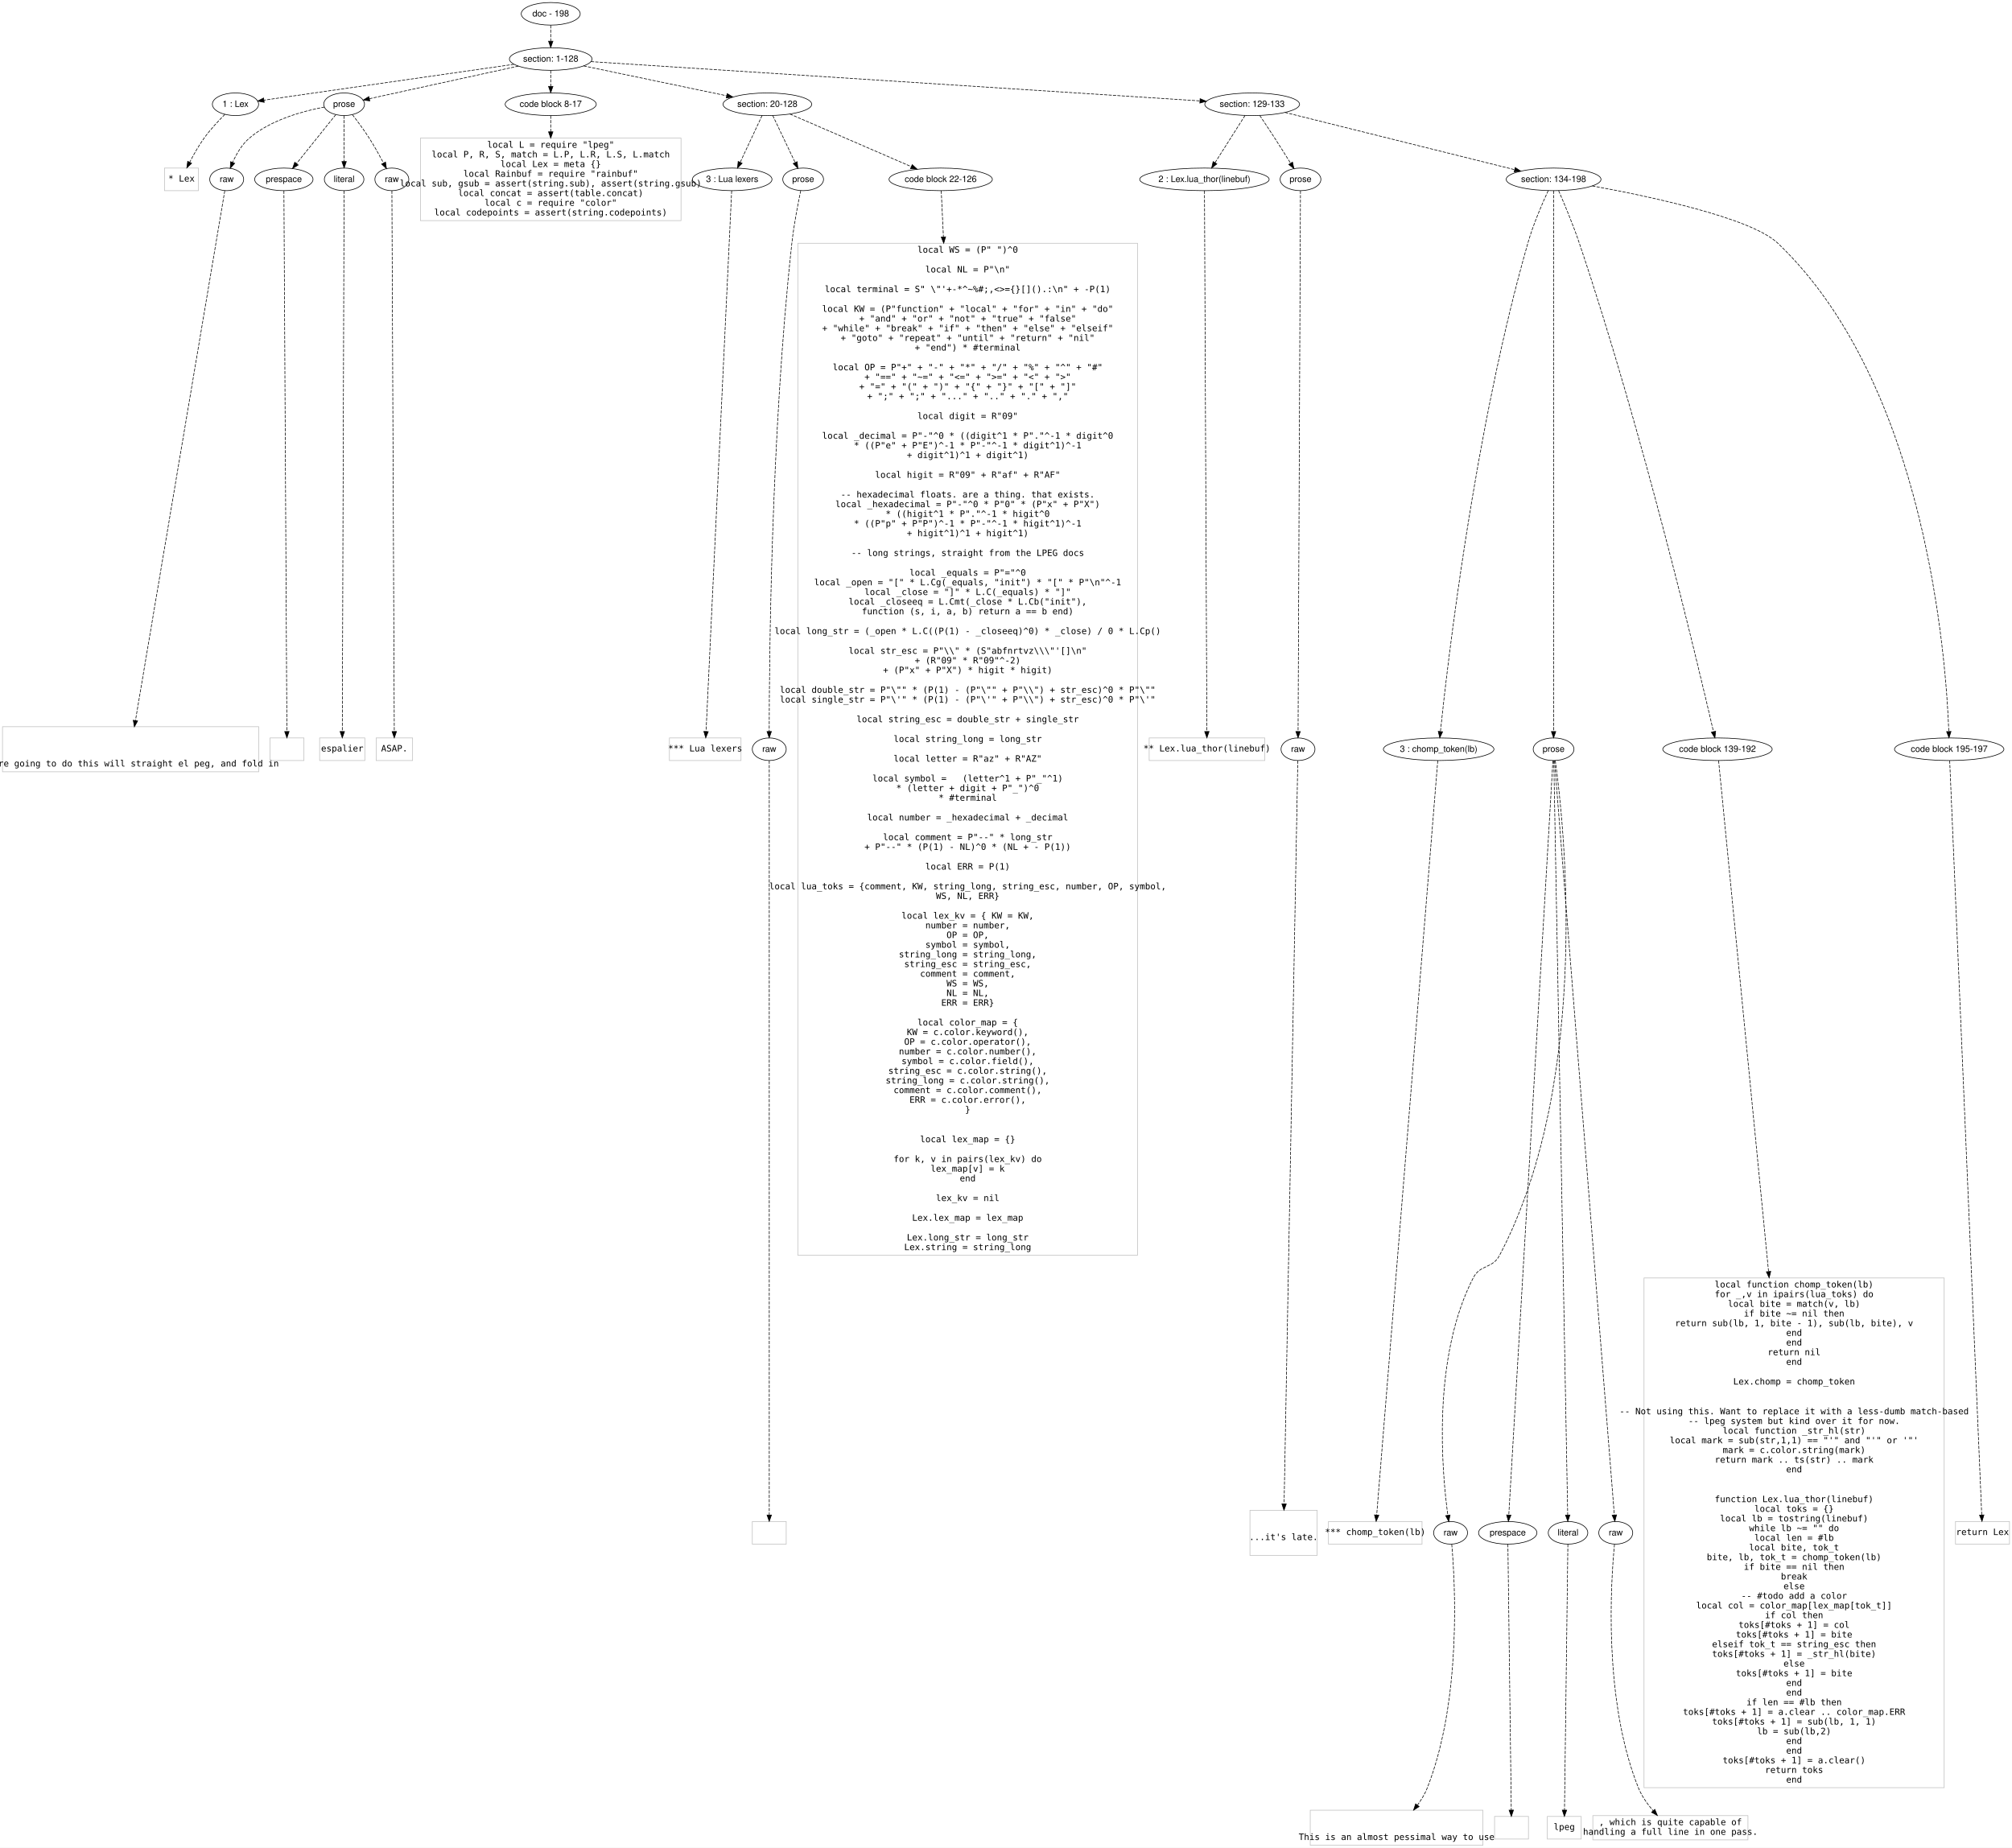
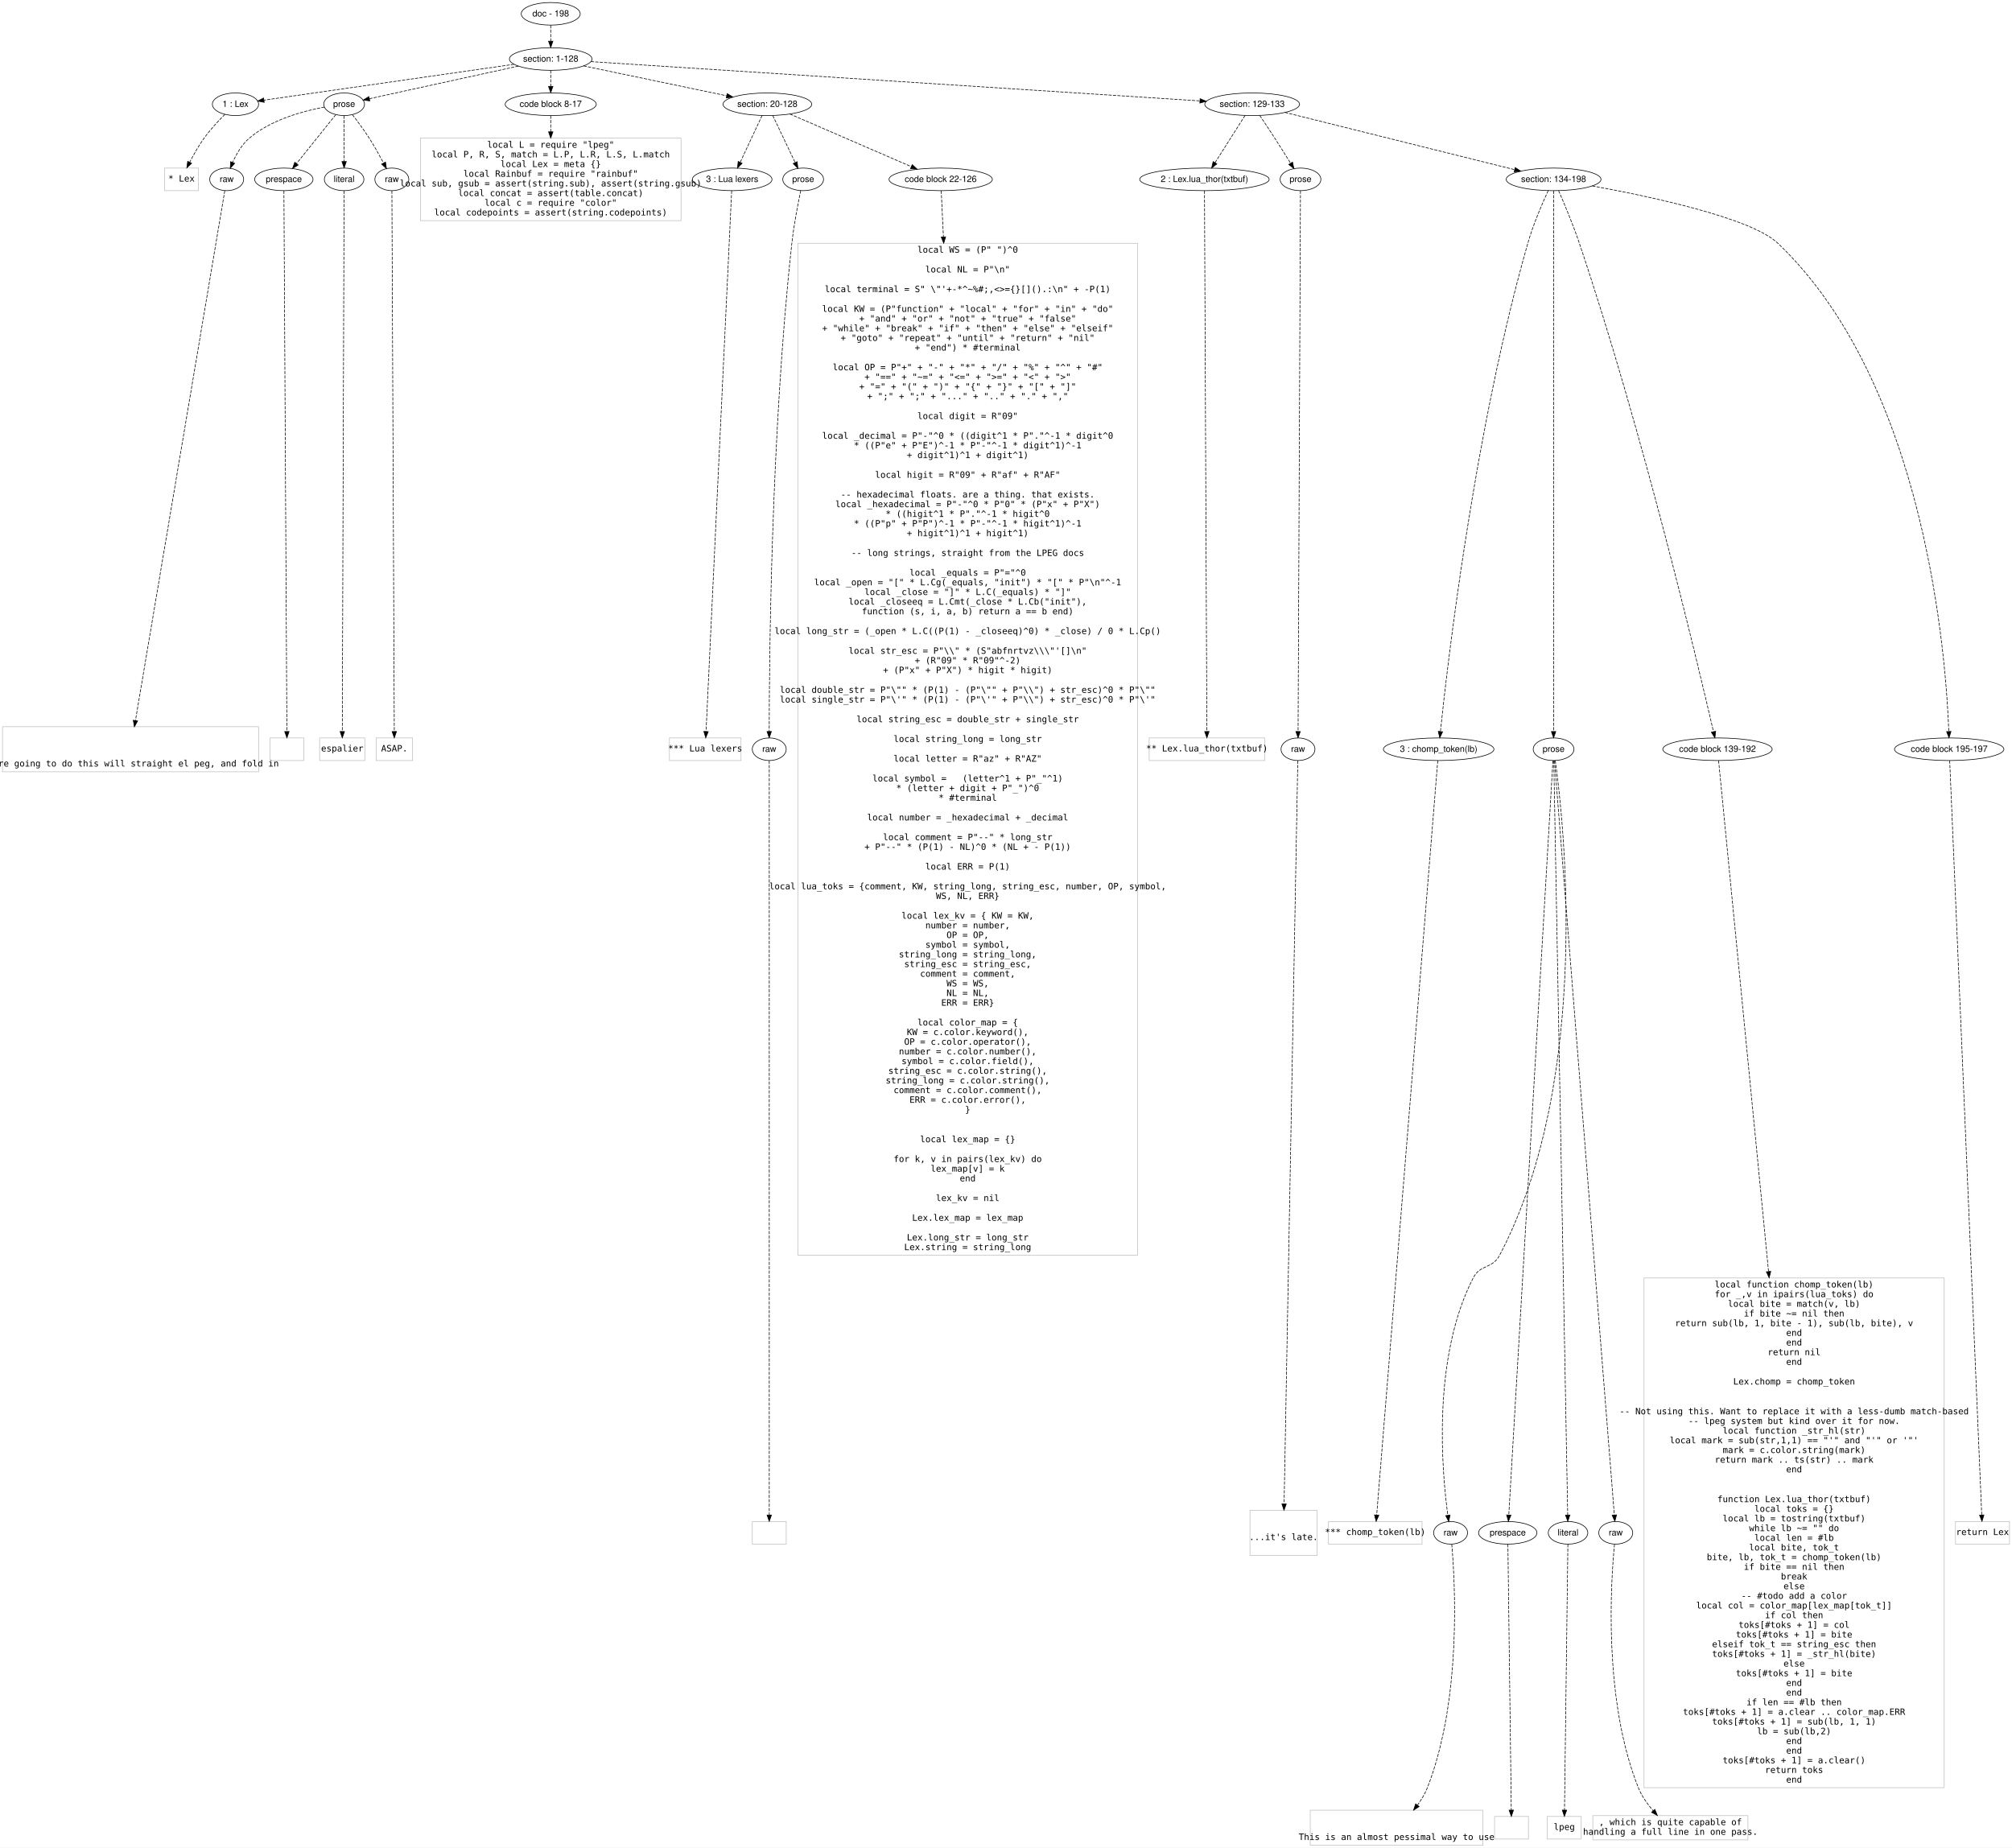
<svg xmlns="http://www.w3.org/2000/svg" width="3204pt" height="2942pt" viewBox="0.00 0.00 3204.00 2942.00">
  <g id="graph0" class="graph" transform="scale(1 1) rotate(0) translate(4 2938.004)">
    <polygon fill="#ffffff" stroke="transparent" points="-4,4 -4,-2938.004 3200,-2938.004 3200,4 -4,4" />
    <g id="node1" class="node">
      <ellipse fill="none" stroke="#000000" cx="873" cy="-2916.004" rx="46.958" ry="18" />
      <text text-anchor="middle" x="873" y="-2911.804" font-family="Helvetica,sans-Serif" font-size="14.00" fill="#000000">doc - 198</text>
    </g>
    <g id="node2" class="node">
      <ellipse fill="none" stroke="#000000" cx="873" cy="-2844.004" rx="65.819" ry="18" />
      <text text-anchor="middle" x="873" y="-2839.804" font-family="Helvetica,sans-Serif" font-size="14.00" fill="#000000">section: 1-128</text>
    </g>
    <g id="edge1" class="edge">
      <path fill="none" stroke="#000000" stroke-dasharray="5,2" d="M873,-2897.835C873,-2890.135 873,-2880.978 873,-2872.421" />
      <polygon fill="#000000" stroke="#000000" points="876.5,-2872.417 873,-2862.417 869.5,-2872.417 876.5,-2872.417" />
    </g>
    <g id="node3" class="node">
      <ellipse fill="none" stroke="#000000" cx="371" cy="-2772.004" rx="36.81" ry="18" />
      <text text-anchor="middle" x="371" y="-2767.804" font-family="Helvetica,sans-Serif" font-size="14.00" fill="#000000">1 : Lex</text>
    </g>
    <g id="edge2" class="edge">
      <path fill="none" stroke="#000000" stroke-dasharray="5,2" d="M814.432,-2835.604C713.197,-2821.084 507.591,-2791.595 416.358,-2778.51" />
      <polygon fill="#000000" stroke="#000000" points="416.727,-2775.027 406.332,-2777.072 415.733,-2781.956 416.727,-2775.027" />
    </g>
    <g id="node4" class="node">
      <ellipse fill="none" stroke="#000000" cx="544" cy="-2772.004" rx="32.459" ry="18" />
      <text text-anchor="middle" x="544" y="-2767.804" font-family="Helvetica,sans-Serif" font-size="14.00" fill="#000000">prose</text>
    </g>
    <g id="edge3" class="edge">
      <path fill="none" stroke="#000000" stroke-dasharray="5,2" d="M821.594,-2832.754C755.99,-2818.397 643.876,-2793.861 584.177,-2780.797" />
      <polygon fill="#000000" stroke="#000000" points="584.879,-2777.367 574.362,-2778.649 583.382,-2784.206 584.879,-2777.367" />
    </g>
    <g id="node5" class="node">
      <ellipse fill="none" stroke="#000000" cx="873" cy="-2772.004" rx="72.584" ry="18" />
      <text text-anchor="middle" x="873" y="-2767.804" font-family="Helvetica,sans-Serif" font-size="14.00" fill="#000000">code block 8-17</text>
    </g>
    <g id="edge4" class="edge">
      <path fill="none" stroke="#000000" stroke-dasharray="5,2" d="M873,-2825.835C873,-2818.135 873,-2808.978 873,-2800.421" />
      <polygon fill="#000000" stroke="#000000" points="876.5,-2800.417 873,-2790.417 869.5,-2800.417 876.5,-2800.417" />
    </g>
    <g id="node6" class="node">
      <ellipse fill="none" stroke="#000000" cx="1218" cy="-2772.004" rx="70.655" ry="18" />
      <text text-anchor="middle" x="1218" y="-2767.804" font-family="Helvetica,sans-Serif" font-size="14.00" fill="#000000">section: 20-128</text>
    </g>
    <g id="edge5" class="edge">
      <path fill="none" stroke="#000000" stroke-dasharray="5,2" d="M925.398,-2833.069C986.449,-2820.328 1087.344,-2799.271 1153.246,-2785.518" />
      <polygon fill="#000000" stroke="#000000" points="1154.035,-2788.929 1163.109,-2783.46 1152.605,-2782.076 1154.035,-2788.929" />
    </g>
    <g id="node7" class="node">
      <ellipse fill="none" stroke="#000000" cx="1990" cy="-2772.004" rx="75.492" ry="18" />
      <text text-anchor="middle" x="1990" y="-2767.804" font-family="Helvetica,sans-Serif" font-size="14.00" fill="#000000">section: 129-133</text>
    </g>
    <g id="edge6" class="edge">
      <path fill="none" stroke="#000000" stroke-dasharray="5,2" d="M937.067,-2839.874C1127.945,-2827.571 1692.802,-2791.161 1906.669,-2777.375" />
      <polygon fill="#000000" stroke="#000000" points="1907.138,-2780.853 1916.892,-2776.716 1906.687,-2773.867 1907.138,-2780.853" />
    </g>
    <g id="node8" class="node">
      <polygon fill="none" stroke="#c0c0c0" points="312,-2670.404 258,-2670.404 258,-2634.404 312,-2634.404 312,-2670.404" />
      <text text-anchor="middle" x="285" y="-2648.904" font-family="Inconsolata" font-size="14.00" fill="#000000">* Lex</text>
    </g>
    <g id="edge7" class="edge">
      <path fill="none" stroke="#000000" stroke-dasharray="5,2" d="M354.111,-2755.9C343.845,-2745.616 330.86,-2731.687 321,-2718.004 312.43,-2706.111 304.421,-2691.958 298.143,-2679.847" />
      <polygon fill="#000000" stroke="#000000" points="301.133,-2678.004 293.502,-2670.655 294.885,-2681.159 301.133,-2678.004" />
    </g>
    <g id="node9" class="node">
      <ellipse fill="none" stroke="#000000" cx="357" cy="-2652.404" rx="27" ry="18" />
      <text text-anchor="middle" x="357" y="-2648.204" font-family="Helvetica,sans-Serif" font-size="14.00" fill="#000000">raw</text>
    </g>
    <g id="edge8" class="edge">
      <path fill="none" stroke="#000000" stroke-dasharray="5,2" d="M512.669,-2767.518C479.622,-2761.377 427.634,-2747.543 393,-2718.004 381.106,-2707.86 372.44,-2692.759 366.595,-2679.602" />
      <polygon fill="#000000" stroke="#000000" points="369.703,-2677.956 362.668,-2670.034 363.227,-2680.614 369.703,-2677.956" />
    </g>
    <g id="node10" class="node">
      <ellipse fill="none" stroke="#000000" cx="448" cy="-2652.404" rx="46.474" ry="18" />
      <text text-anchor="middle" x="448" y="-2648.204" font-family="Helvetica,sans-Serif" font-size="14.00" fill="#000000">prespace</text>
    </g>
    <g id="edge9" class="edge">
      <path fill="none" stroke="#000000" stroke-dasharray="5,2" d="M530.652,-2755.374C514.5,-2735.252 487.14,-2701.166 468.354,-2677.761" />
      <polygon fill="#000000" stroke="#000000" points="470.846,-2675.275 461.857,-2669.667 465.387,-2679.657 470.846,-2675.275" />
    </g>
    <g id="node11" class="node">
      <ellipse fill="none" stroke="#000000" cx="544" cy="-2652.404" rx="31.481" ry="18" />
      <text text-anchor="middle" x="544" y="-2648.204" font-family="Helvetica,sans-Serif" font-size="14.00" fill="#000000">literal</text>
    </g>
    <g id="edge10" class="edge">
      <path fill="none" stroke="#000000" stroke-dasharray="5,2" d="M544,-2753.839C544,-2734.433 544,-2703.414 544,-2680.782" />
      <polygon fill="#000000" stroke="#000000" points="547.5,-2680.74 544,-2670.74 540.5,-2680.74 547.5,-2680.74" />
    </g>
    <g id="node12" class="node">
      <ellipse fill="none" stroke="#000000" cx="620" cy="-2652.404" rx="27" ry="18" />
      <text text-anchor="middle" x="620" y="-2648.204" font-family="Helvetica,sans-Serif" font-size="14.00" fill="#000000">raw</text>
    </g>
    <g id="edge11" class="edge">
      <path fill="none" stroke="#000000" stroke-dasharray="5,2" d="M557.216,-2755.397C565.318,-2744.923 575.693,-2730.972 584,-2718.004 592.073,-2705.402 600.17,-2690.857 606.635,-2678.67" />
      <polygon fill="#000000" stroke="#000000" points="609.907,-2679.968 611.439,-2669.485 603.703,-2676.724 609.907,-2679.968" />
    </g>
    <g id="node17" class="node">
      <polygon fill="none" stroke="#c0c0c0" points="1080.5,-2718.104 665.5,-2718.104 665.5,-2586.704 1080.5,-2586.704 1080.5,-2718.104" />
      <text text-anchor="middle" x="873" y="-2702.804" font-family="Inconsolata" font-size="14.00" fill="#000000">local L = require "lpeg"</text>
      <text text-anchor="middle" x="873" y="-2687.404" font-family="Inconsolata" font-size="14.00" fill="#000000">local P, R, S, match = L.P, L.R, L.S, L.match</text>
      <text text-anchor="middle" x="873" y="-2672.004" font-family="Inconsolata" font-size="14.00" fill="#000000">local Lex = meta {}</text>
      <text text-anchor="middle" x="873" y="-2656.604" font-family="Inconsolata" font-size="14.00" fill="#000000">local Rainbuf = require "rainbuf"</text>
      <text text-anchor="middle" x="873" y="-2641.204" font-family="Inconsolata" font-size="14.00" fill="#000000">local sub, gsub = assert(string.sub), assert(string.gsub)</text>
      <text text-anchor="middle" x="873" y="-2625.804" font-family="Inconsolata" font-size="14.00" fill="#000000">local concat = assert(table.concat)</text>
      <text text-anchor="middle" x="873" y="-2610.404" font-family="Inconsolata" font-size="14.00" fill="#000000">local c = require "color"</text>
      <text text-anchor="middle" x="873" y="-2595.004" font-family="Inconsolata" font-size="14.00" fill="#000000">local codepoints = assert(string.codepoints)</text>
    </g>
    <g id="edge16" class="edge">
      <path fill="none" stroke="#000000" stroke-dasharray="5,2" d="M873,-2753.839C873,-2746.564 873,-2737.657 873,-2728.172" />
      <polygon fill="#000000" stroke="#000000" points="876.5,-2728.122 873,-2718.122 869.5,-2728.122 876.5,-2728.122" />
    </g>
    <g id="node18" class="node">
      <ellipse fill="none" stroke="#000000" cx="1162" cy="-2652.404" rx="63.396" ry="18" />
      <text text-anchor="middle" x="1162" y="-2648.204" font-family="Helvetica,sans-Serif" font-size="14.00" fill="#000000">3 : Lua lexers</text>
    </g>
    <g id="edge17" class="edge">
      <path fill="none" stroke="#000000" stroke-dasharray="5,2" d="M1209.616,-2754.099C1200.379,-2734.37 1185.417,-2702.416 1174.73,-2679.592" />
      <polygon fill="#000000" stroke="#000000" points="1177.851,-2678.004 1170.441,-2670.432 1171.512,-2680.972 1177.851,-2678.004" />
    </g>
    <g id="node19" class="node">
      <ellipse fill="none" stroke="#000000" cx="1275" cy="-2652.404" rx="32.459" ry="18" />
      <text text-anchor="middle" x="1275" y="-2648.204" font-family="Helvetica,sans-Serif" font-size="14.00" fill="#000000">prose</text>
    </g>
    <g id="edge18" class="edge">
      <path fill="none" stroke="#000000" stroke-dasharray="5,2" d="M1226.534,-2754.099C1235.99,-2734.256 1251.341,-2702.046 1262.231,-2679.197" />
      <polygon fill="#000000" stroke="#000000" points="1265.451,-2680.574 1266.594,-2670.041 1259.132,-2677.563 1265.451,-2680.574" />
    </g>
    <g id="node20" class="node">
      <ellipse fill="none" stroke="#000000" cx="1494" cy="-2652.404" rx="82.258" ry="18" />
      <text text-anchor="middle" x="1494" y="-2648.204" font-family="Helvetica,sans-Serif" font-size="14.00" fill="#000000">code block 22-126</text>
    </g>
    <g id="edge19" class="edge">
      <path fill="none" stroke="#000000" stroke-dasharray="5,2" d="M1253.799,-2756.491C1303.196,-2735.086 1392.339,-2696.457 1447.035,-2672.755" />
      <polygon fill="#000000" stroke="#000000" points="1448.715,-2675.842 1456.499,-2668.655 1445.931,-2669.419 1448.715,-2675.842" />
    </g>
    <g id="node25" class="node">
      <ellipse fill="none" stroke="#000000" cx="1914" cy="-2652.404" rx="103.039" ry="18" />
-       <text text-anchor="middle" x="1914" y="-2648.204" font-family="Helvetica,sans-Serif" font-size="14.00" fill="#000000">2 : Lex.lua_thor(linebuf)</text>
+       <text text-anchor="middle" x="1914" y="-2648.204" font-family="Helvetica,sans-Serif" font-size="14.00" fill="#000000">2 : Lex.lua_thor(txtbuf)</text>
    </g>
    <g id="edge24" class="edge">
      <path fill="none" stroke="#000000" stroke-dasharray="5,2" d="M1978.622,-2754.099C1965.974,-2734.194 1945.417,-2701.844 1930.89,-2678.983" />
      <polygon fill="#000000" stroke="#000000" points="1933.773,-2676.995 1925.456,-2670.432 1927.865,-2680.749 1933.773,-2676.995" />
    </g>
    <g id="node26" class="node">
      <ellipse fill="none" stroke="#000000" cx="2067" cy="-2652.404" rx="32.459" ry="18" />
      <text text-anchor="middle" x="2067" y="-2648.204" font-family="Helvetica,sans-Serif" font-size="14.00" fill="#000000">prose</text>
    </g>
    <g id="edge25" class="edge">
      <path fill="none" stroke="#000000" stroke-dasharray="5,2" d="M2002.133,-2754.091C2009.177,-2743.62 2018.177,-2730.12 2026,-2718.004 2034.417,-2704.967 2043.589,-2690.334 2051.119,-2678.202" />
      <polygon fill="#000000" stroke="#000000" points="2054.23,-2679.826 2056.517,-2669.481 2048.278,-2676.141 2054.23,-2679.826" />
    </g>
    <g id="node27" class="node">
      <ellipse fill="none" stroke="#000000" cx="2470" cy="-2652.404" rx="75.492" ry="18" />
      <text text-anchor="middle" x="2470" y="-2648.204" font-family="Helvetica,sans-Serif" font-size="14.00" fill="#000000">section: 134-198</text>
    </g>
    <g id="edge26" class="edge">
      <path fill="none" stroke="#000000" stroke-dasharray="5,2" d="M2042.282,-2758.977C2131.459,-2736.757 2312.563,-2691.632 2407.982,-2667.857" />
      <polygon fill="#000000" stroke="#000000" points="2408.925,-2671.229 2417.782,-2665.415 2407.233,-2664.436 2408.925,-2671.229" />
    </g>
    <g id="node13" class="node">
      <polygon fill="none" stroke="#c0c0c0" points="408,-1780.904 0,-1780.904 0,-1709.101 408,-1709.101 408,-1780.904" />
      <text text-anchor="middle" x="204" y="-1717.503" font-family="Inconsolata" font-size="14.00" fill="#000000">We're going to do this will straight el peg, and fold in</text>
    </g>
    <g id="edge12" class="edge">
      <path fill="none" stroke="#000000" stroke-dasharray="5,2" d="M353.944,-2634.278C335.576,-2525.343 239.707,-1956.771 211.694,-1790.633" />
      <polygon fill="#000000" stroke="#000000" points="215.139,-1790.014 210.025,-1780.735 208.236,-1791.178 215.139,-1790.014" />
    </g>
    <g id="node14" class="node">
      <polygon fill="none" stroke="#c0c0c0" points="480,-1763.003 426,-1763.003 426,-1727.003 480,-1727.003 480,-1763.003" />
      <text text-anchor="middle" x="453" y="-1741.503" font-family="Inconsolata" font-size="14.00" fill="#000000"> </text>
    </g>
    <g id="edge13" class="edge">
      <path fill="none" stroke="#000000" stroke-dasharray="5,2" d="M448.1,-2634.278C448.723,-2521.191 452.076,-1912.767 452.843,-1773.44" />
      <polygon fill="#000000" stroke="#000000" points="456.345,-1773.191 452.9,-1763.171 449.345,-1773.152 456.345,-1773.191" />
    </g>
    <g id="node15" class="node">
      <polygon fill="none" stroke="#c0c0c0" points="577,-1763.003 505,-1763.003 505,-1727.003 577,-1727.003 577,-1763.003" />
      <text text-anchor="middle" x="541" y="-1741.503" font-family="Inconsolata" font-size="14.00" fill="#000000">espalier</text>
    </g>
    <g id="edge14" class="edge">
      <path fill="none" stroke="#000000" stroke-dasharray="5,2" d="M543.94,-2634.278C543.566,-2521.191 541.555,-1912.767 541.094,-1773.44" />
      <polygon fill="#000000" stroke="#000000" points="544.593,-1773.16 541.06,-1763.171 537.593,-1773.183 544.593,-1773.16" />
    </g>
    <g id="node16" class="node">
      <polygon fill="none" stroke="#c0c0c0" points="653,-1763.003 595,-1763.003 595,-1727.003 653,-1727.003 653,-1763.003" />
      <text text-anchor="middle" x="624" y="-1741.503" font-family="Inconsolata" font-size="14.00" fill="#000000"> ASAP.</text>
    </g>
    <g id="edge15" class="edge">
      <path fill="none" stroke="#000000" stroke-dasharray="5,2" d="M620.08,-2634.278C620.578,-2521.191 623.26,-1912.767 623.875,-1773.44" />
      <polygon fill="#000000" stroke="#000000" points="627.376,-1773.187 623.92,-1763.171 620.376,-1773.156 627.376,-1773.187" />
    </g>
    <g id="node21" class="node">
      <polygon fill="none" stroke="#c0c0c0" points="1176,-1763.003 1062,-1763.003 1062,-1727.003 1176,-1727.003 1176,-1763.003" />
      <text text-anchor="middle" x="1119" y="-1741.503" font-family="Inconsolata" font-size="14.00" fill="#000000">*** Lua lexers</text>
    </g>
    <g id="edge20" class="edge">
      <path fill="none" stroke="#000000" stroke-dasharray="5,2" d="M1161.141,-2634.278C1155.782,-2521.191 1126.95,-1912.767 1120.348,-1773.44" />
      <polygon fill="#000000" stroke="#000000" points="1123.831,-1772.995 1119.861,-1763.171 1116.838,-1773.326 1123.831,-1772.995" />
    </g>
    <g id="node22" class="node">
      <ellipse fill="none" stroke="#000000" cx="1221" cy="-1745.003" rx="27" ry="18" />
      <text text-anchor="middle" x="1221" y="-1740.803" font-family="Helvetica,sans-Serif" font-size="14.00" fill="#000000">raw</text>
    </g>
    <g id="edge21" class="edge">
      <path fill="none" stroke="#000000" stroke-dasharray="5,2" d="M1271.1,-2634.521C1266.864,-2614.306 1260.264,-2580.361 1257,-2550.804 1223.52,-2247.66 1220.95,-1877.095 1220.929,-1773.235" />
      <polygon fill="#000000" stroke="#000000" points="1224.429,-1773.227 1220.935,-1763.225 1217.429,-1773.223 1224.429,-1773.227" />
    </g>
    <g id="node24" class="node">
      <polygon fill="none" stroke="#c0c0c0" points="1807.5,-2550.605 1266.5,-2550.605 1266.5,-939.4 1807.5,-939.4 1807.5,-2550.605" />
      <text text-anchor="middle" x="1537" y="-2535.604" font-family="Inconsolata" font-size="14.00" fill="#000000">local WS = (P" ")^0</text>
      <text text-anchor="middle" x="1537" y="-2504.204" font-family="Inconsolata" font-size="14.00" fill="#000000">local NL = P"\n"</text>
      <text text-anchor="middle" x="1537" y="-2472.804" font-family="Inconsolata" font-size="14.00" fill="#000000">local terminal = S" \"'+-*^~%#;,&lt;&gt;={}[]().:\n" + -P(1)</text>
      <text text-anchor="middle" x="1537" y="-2441.404" font-family="Inconsolata" font-size="14.00" fill="#000000">local KW = (P"function" + "local" + "for" + "in" + "do"</text>
      <text text-anchor="middle" x="1537" y="-2426.004" font-family="Inconsolata" font-size="14.00" fill="#000000">           + "and" + "or" + "not" + "true" + "false"</text>
      <text text-anchor="middle" x="1537" y="-2410.604" font-family="Inconsolata" font-size="14.00" fill="#000000">           + "while" + "break" + "if" + "then" + "else" + "elseif"</text>
      <text text-anchor="middle" x="1537" y="-2395.204" font-family="Inconsolata" font-size="14.00" fill="#000000">           + "goto" + "repeat" + "until" + "return" + "nil"</text>
      <text text-anchor="middle" x="1537" y="-2379.804" font-family="Inconsolata" font-size="14.00" fill="#000000">           + "end") * #terminal</text>
      <text text-anchor="middle" x="1537" y="-2348.404" font-family="Inconsolata" font-size="14.00" fill="#000000">local OP = P"+" + "-" + "*" + "/" + "%" + "^" + "#"</text>
      <text text-anchor="middle" x="1537" y="-2333.003" font-family="Inconsolata" font-size="14.00" fill="#000000">           + "==" + "~=" + "&lt;=" + "&gt;=" + "&lt;" + "&gt;"</text>
      <text text-anchor="middle" x="1537" y="-2317.604" font-family="Inconsolata" font-size="14.00" fill="#000000">           + "=" + "(" + ")" + "{" + "}" + "[" + "]"</text>
      <text text-anchor="middle" x="1537" y="-2302.204" font-family="Inconsolata" font-size="14.00" fill="#000000">           + ";" + ";" + "..." + ".." + "." + ","</text>
      <text text-anchor="middle" x="1537" y="-2270.803" font-family="Inconsolata" font-size="14.00" fill="#000000">local digit = R"09"</text>
      <text text-anchor="middle" x="1537" y="-2239.403" font-family="Inconsolata" font-size="14.00" fill="#000000">local _decimal = P"-"^0 * ((digit^1 * P"."^-1 * digit^0</text>
      <text text-anchor="middle" x="1537" y="-2224.003" font-family="Inconsolata" font-size="14.00" fill="#000000">                           * ((P"e" + P"E")^-1 * P"-"^-1 * digit^1)^-1</text>
      <text text-anchor="middle" x="1537" y="-2208.603" font-family="Inconsolata" font-size="14.00" fill="#000000">                        + digit^1)^1 + digit^1)</text>
      <text text-anchor="middle" x="1537" y="-2177.203" font-family="Inconsolata" font-size="14.00" fill="#000000">local higit = R"09" + R"af" + R"AF"</text>
      <text text-anchor="middle" x="1537" y="-2145.803" font-family="Inconsolata" font-size="14.00" fill="#000000">-- hexadecimal floats. are a thing. that exists.</text>
      <text text-anchor="middle" x="1537" y="-2130.403" font-family="Inconsolata" font-size="14.00" fill="#000000">local _hexadecimal = P"-"^0 * P"0" * (P"x" + P"X")</text>
      <text text-anchor="middle" x="1537" y="-2115.003" font-family="Inconsolata" font-size="14.00" fill="#000000">                        * ((higit^1 * P"."^-1 * higit^0</text>
      <text text-anchor="middle" x="1537" y="-2099.603" font-family="Inconsolata" font-size="14.00" fill="#000000">                           * ((P"p" + P"P")^-1 * P"-"^-1 * higit^1)^-1</text>
      <text text-anchor="middle" x="1537" y="-2084.203" font-family="Inconsolata" font-size="14.00" fill="#000000">                        + higit^1)^1 + higit^1)</text>
      <text text-anchor="middle" x="1537" y="-2052.803" font-family="Inconsolata" font-size="14.00" fill="#000000">-- long strings, straight from the LPEG docs</text>
      <text text-anchor="middle" x="1537" y="-2021.403" font-family="Inconsolata" font-size="14.00" fill="#000000">local _equals = P"="^0</text>
      <text text-anchor="middle" x="1537" y="-2006.003" font-family="Inconsolata" font-size="14.00" fill="#000000">local _open = "[" * L.Cg(_equals, "init") * "[" * P"\n"^-1</text>
      <text text-anchor="middle" x="1537" y="-1990.603" font-family="Inconsolata" font-size="14.00" fill="#000000">local _close = "]" * L.C(_equals) * "]"</text>
      <text text-anchor="middle" x="1537" y="-1975.203" font-family="Inconsolata" font-size="14.00" fill="#000000">local _closeeq = L.Cmt(_close * L.Cb("init"),</text>
      <text text-anchor="middle" x="1537" y="-1959.803" font-family="Inconsolata" font-size="14.00" fill="#000000">                          function (s, i, a, b) return a == b end)</text>
      <text text-anchor="middle" x="1537" y="-1928.403" font-family="Inconsolata" font-size="14.00" fill="#000000">local long_str = (_open * L.C((P(1) - _closeeq)^0) * _close) / 0 * L.Cp()</text>
      <text text-anchor="middle" x="1537" y="-1897.003" font-family="Inconsolata" font-size="14.00" fill="#000000">local str_esc = P"\\" * (S"abfnrtvz\\\"'[]\n"</text>
      <text text-anchor="middle" x="1537" y="-1881.603" font-family="Inconsolata" font-size="14.00" fill="#000000">                         + (R"09" * R"09"^-2)</text>
      <text text-anchor="middle" x="1537" y="-1866.203" font-family="Inconsolata" font-size="14.00" fill="#000000">                         + (P"x" + P"X") * higit * higit)</text>
      <text text-anchor="middle" x="1537" y="-1834.803" font-family="Inconsolata" font-size="14.00" fill="#000000">local double_str = P"\"" * (P(1) - (P"\"" + P"\\") + str_esc)^0 * P"\""</text>
      <text text-anchor="middle" x="1537" y="-1819.403" font-family="Inconsolata" font-size="14.00" fill="#000000">local single_str = P"\'" * (P(1) - (P"\'" + P"\\") + str_esc)^0 * P"\'"</text>
      <text text-anchor="middle" x="1537" y="-1788.003" font-family="Inconsolata" font-size="14.00" fill="#000000">local string_esc = double_str + single_str</text>
      <text text-anchor="middle" x="1537" y="-1756.603" font-family="Inconsolata" font-size="14.00" fill="#000000">local string_long = long_str</text>
      <text text-anchor="middle" x="1537" y="-1725.203" font-family="Inconsolata" font-size="14.00" fill="#000000">local letter = R"az" + R"AZ"</text>
      <text text-anchor="middle" x="1537" y="-1693.803" font-family="Inconsolata" font-size="14.00" fill="#000000">local symbol =   (letter^1 + P"_"^1)</text>
      <text text-anchor="middle" x="1537" y="-1678.403" font-family="Inconsolata" font-size="14.00" fill="#000000">               * (letter + digit + P"_")^0</text>
      <text text-anchor="middle" x="1537" y="-1663.003" font-family="Inconsolata" font-size="14.00" fill="#000000">               * #terminal</text>
      <text text-anchor="middle" x="1537" y="-1631.603" font-family="Inconsolata" font-size="14.00" fill="#000000">local number = _hexadecimal + _decimal</text>
      <text text-anchor="middle" x="1537" y="-1600.203" font-family="Inconsolata" font-size="14.00" fill="#000000">local comment = P"--" * long_str</text>
      <text text-anchor="middle" x="1537" y="-1584.803" font-family="Inconsolata" font-size="14.00" fill="#000000">              + P"--" * (P(1) - NL)^0 * (NL + - P(1))</text>
      <text text-anchor="middle" x="1537" y="-1553.402" font-family="Inconsolata" font-size="14.00" fill="#000000">local ERR = P(1)</text>
      <text text-anchor="middle" x="1537" y="-1522.002" font-family="Inconsolata" font-size="14.00" fill="#000000">local lua_toks = {comment, KW, string_long, string_esc, number, OP, symbol,</text>
      <text text-anchor="middle" x="1537" y="-1506.602" font-family="Inconsolata" font-size="14.00" fill="#000000">                  WS, NL, ERR}</text>
      <text text-anchor="middle" x="1537" y="-1475.202" font-family="Inconsolata" font-size="14.00" fill="#000000">local lex_kv = { KW = KW,</text>
      <text text-anchor="middle" x="1537" y="-1459.802" font-family="Inconsolata" font-size="14.00" fill="#000000">                 number = number,</text>
      <text text-anchor="middle" x="1537" y="-1444.402" font-family="Inconsolata" font-size="14.00" fill="#000000">                 OP = OP,</text>
      <text text-anchor="middle" x="1537" y="-1429.002" font-family="Inconsolata" font-size="14.00" fill="#000000">                 symbol = symbol,</text>
      <text text-anchor="middle" x="1537" y="-1413.602" font-family="Inconsolata" font-size="14.00" fill="#000000">                 string_long = string_long,</text>
      <text text-anchor="middle" x="1537" y="-1398.202" font-family="Inconsolata" font-size="14.00" fill="#000000">                 string_esc = string_esc,</text>
      <text text-anchor="middle" x="1537" y="-1382.802" font-family="Inconsolata" font-size="14.00" fill="#000000">                 comment = comment,</text>
      <text text-anchor="middle" x="1537" y="-1367.402" font-family="Inconsolata" font-size="14.00" fill="#000000">                 WS = WS,</text>
      <text text-anchor="middle" x="1537" y="-1352.002" font-family="Inconsolata" font-size="14.00" fill="#000000">                 NL = NL,</text>
      <text text-anchor="middle" x="1537" y="-1336.602" font-family="Inconsolata" font-size="14.00" fill="#000000">                 ERR = ERR}</text>
      <text text-anchor="middle" x="1537" y="-1305.202" font-family="Inconsolata" font-size="14.00" fill="#000000">local color_map = {</text>
      <text text-anchor="middle" x="1537" y="-1289.802" font-family="Inconsolata" font-size="14.00" fill="#000000">   KW = c.color.keyword(),</text>
      <text text-anchor="middle" x="1537" y="-1274.402" font-family="Inconsolata" font-size="14.00" fill="#000000">   OP = c.color.operator(),</text>
      <text text-anchor="middle" x="1537" y="-1259.002" font-family="Inconsolata" font-size="14.00" fill="#000000">   number = c.color.number(),</text>
      <text text-anchor="middle" x="1537" y="-1243.602" font-family="Inconsolata" font-size="14.00" fill="#000000">   symbol = c.color.field(),</text>
      <text text-anchor="middle" x="1537" y="-1228.202" font-family="Inconsolata" font-size="14.00" fill="#000000">   string_esc = c.color.string(),</text>
      <text text-anchor="middle" x="1537" y="-1212.802" font-family="Inconsolata" font-size="14.00" fill="#000000">   string_long = c.color.string(),</text>
      <text text-anchor="middle" x="1537" y="-1197.402" font-family="Inconsolata" font-size="14.00" fill="#000000">   comment = c.color.comment(),</text>
      <text text-anchor="middle" x="1537" y="-1182.002" font-family="Inconsolata" font-size="14.00" fill="#000000">   ERR = c.color.error(),</text>
      <text text-anchor="middle" x="1537" y="-1166.602" font-family="Inconsolata" font-size="14.00" fill="#000000">}</text>
      <text text-anchor="middle" x="1537" y="-1119.202" font-family="Inconsolata" font-size="14.00" fill="#000000">local lex_map = {}</text>
      <text text-anchor="middle" x="1537" y="-1087.802" font-family="Inconsolata" font-size="14.00" fill="#000000">for k, v in pairs(lex_kv) do</text>
      <text text-anchor="middle" x="1537" y="-1072.402" font-family="Inconsolata" font-size="14.00" fill="#000000">   lex_map[v] = k</text>
      <text text-anchor="middle" x="1537" y="-1057.002" font-family="Inconsolata" font-size="14.00" fill="#000000">end</text>
      <text text-anchor="middle" x="1537" y="-1025.602" font-family="Inconsolata" font-size="14.00" fill="#000000">lex_kv = nil</text>
      <text text-anchor="middle" x="1537" y="-994.202" font-family="Inconsolata" font-size="14.00" fill="#000000">Lex.lex_map = lex_map</text>
      <text text-anchor="middle" x="1537" y="-962.802" font-family="Inconsolata" font-size="14.00" fill="#000000">Lex.long_str = long_str</text>
      <text text-anchor="middle" x="1537" y="-947.402" font-family="Inconsolata" font-size="14.00" fill="#000000">Lex.string = string_long</text>
    </g>
    <g id="edge23" class="edge">
      <path fill="none" stroke="#000000" stroke-dasharray="5,2" d="M1494.859,-2634.278C1495.604,-2618.546 1496.804,-2593.227 1498.335,-2560.917" />
      <polygon fill="#000000" stroke="#000000" points="1501.844,-2560.823 1498.821,-2550.669 1494.851,-2560.492 1501.844,-2560.823" />
    </g>
    <g id="node23" class="node">
      <polygon fill="none" stroke="#c0c0c0" points="1248,-515.301 1194,-515.301 1194,-479.301 1248,-479.301 1248,-515.301" />
    </g>
    <g id="edge22" class="edge">
      <path fill="none" stroke="#000000" stroke-dasharray="5,2" d="M1221,-1726.884C1221,-1588.328 1221,-697.343 1221,-525.839" />
      <polygon fill="#000000" stroke="#000000" points="1224.5,-525.598 1221,-515.598 1217.5,-525.598 1224.5,-525.598" />
    </g>
    <g id="node28" class="node">
      <polygon fill="none" stroke="#c0c0c0" points="2010,-1763.003 1826,-1763.003 1826,-1727.003 2010,-1727.003 2010,-1763.003" />
-       <text text-anchor="middle" x="1918" y="-1741.503" font-family="Inconsolata" font-size="14.00" fill="#000000">** Lex.lua_thor(linebuf)</text>
+       <text text-anchor="middle" x="1918" y="-1741.503" font-family="Inconsolata" font-size="14.00" fill="#000000">** Lex.lua_thor(txtbuf)</text>
    </g>
    <g id="edge27" class="edge">
      <path fill="none" stroke="#000000" stroke-dasharray="5,2" d="M1914.08,-2634.278C1914.578,-2521.191 1917.261,-1912.767 1917.875,-1773.44" />
      <polygon fill="#000000" stroke="#000000" points="1921.376,-1773.187 1917.92,-1763.171 1914.376,-1773.156 1921.376,-1773.187" />
    </g>
    <g id="node29" class="node">
      <ellipse fill="none" stroke="#000000" cx="2063" cy="-1745.003" rx="27" ry="18" />
      <text text-anchor="middle" x="2063" y="-1740.803" font-family="Helvetica,sans-Serif" font-size="14.00" fill="#000000">raw</text>
    </g>
    <g id="edge28" class="edge">
      <path fill="none" stroke="#000000" stroke-dasharray="5,2" d="M2066.92,-2634.278C2066.422,-2521.191 2063.74,-1912.767 2063.125,-1773.44" />
      <polygon fill="#000000" stroke="#000000" points="2066.624,-1773.156 2063.08,-1763.171 2059.624,-1773.187 2066.624,-1773.156" />
    </g>
    <g id="node31" class="node">
      <ellipse fill="none" stroke="#000000" cx="2287" cy="-1745.003" rx="88.029" ry="18" />
      <text text-anchor="middle" x="2287" y="-1740.803" font-family="Helvetica,sans-Serif" font-size="14.00" fill="#000000">3 : chomp_token(lb)</text>
    </g>
    <g id="edge30" class="edge">
      <path fill="none" stroke="#000000" stroke-dasharray="5,2" d="M2461.417,-2634.454C2452.177,-2614.46 2437.643,-2580.975 2429,-2550.804 2343.706,-2253.059 2300.697,-1877.974 2289.815,-1773.269" />
      <polygon fill="#000000" stroke="#000000" points="2293.283,-1772.774 2288.78,-1763.184 2286.32,-1773.489 2293.283,-1772.774" />
    </g>
    <g id="node32" class="node">
      <ellipse fill="none" stroke="#000000" cx="2470" cy="-1745.003" rx="32.459" ry="18" />
      <text text-anchor="middle" x="2470" y="-1740.803" font-family="Helvetica,sans-Serif" font-size="14.00" fill="#000000">prose</text>
    </g>
    <g id="edge31" class="edge">
      <path fill="none" stroke="#000000" stroke-dasharray="5,2" d="M2470,-2634.278C2470,-2521.191 2470,-1912.767 2470,-1773.44" />
      <polygon fill="#000000" stroke="#000000" points="2473.5,-1773.171 2470,-1763.171 2466.5,-1773.171 2473.5,-1773.171" />
    </g>
    <g id="node33" class="node">
      <ellipse fill="none" stroke="#000000" cx="2731" cy="-1745.003" rx="87.095" ry="18" />
      <text text-anchor="middle" x="2731" y="-1740.803" font-family="Helvetica,sans-Serif" font-size="14.00" fill="#000000">code block 139-192</text>
    </g>
    <g id="edge32" class="edge">
      <path fill="none" stroke="#000000" stroke-dasharray="5,2" d="M2478.06,-2634.291C2486.842,-2614.155 2500.977,-2580.545 2511,-2550.804 2611.973,-2251.175 2700.534,-1877.415 2724.581,-1773.145" />
      <polygon fill="#000000" stroke="#000000" points="2728.061,-1773.632 2726.89,-1763.102 2721.238,-1772.064 2728.061,-1773.632" />
    </g>
    <g id="node34" class="node">
      <ellipse fill="none" stroke="#000000" cx="3100" cy="-1745.003" rx="87.095" ry="18" />
      <text text-anchor="middle" x="3100" y="-1740.803" font-family="Helvetica,sans-Serif" font-size="14.00" fill="#000000">code block 195-197</text>
    </g>
    <g id="edge33" class="edge">
      <path fill="none" stroke="#000000" stroke-dasharray="5,2" d="M2531.597,-2641.978C2622.004,-2625.529 2784.523,-2591.232 2827,-2550.804 3063.577,-2325.633 3095.143,-1888.276 3099.353,-1773.267" />
      <polygon fill="#000000" stroke="#000000" points="3102.854,-1773.27 3099.68,-1763.161 3095.858,-1773.043 3102.854,-1773.27" />
    </g>
    <g id="node30" class="node">
      <polygon fill="none" stroke="#c0c0c0" points="2093.5,-533.202 1986.5,-533.202 1986.5,-461.4 2093.5,-461.4 2093.5,-533.202" />
      <text text-anchor="middle" x="2040" y="-485.801" font-family="Inconsolata" font-size="14.00" fill="#000000">...it's late.</text>
    </g>
    <g id="edge29" class="edge">
      <path fill="none" stroke="#000000" stroke-dasharray="5,2" d="M2062.666,-1726.884C2060.19,-1592.566 2044.679,-751.143 2040.853,-543.553" />
      <polygon fill="#000000" stroke="#000000" points="2044.348,-543.241 2040.664,-533.307 2037.349,-543.37 2044.348,-543.241" />
    </g>
    <g id="node35" class="node">
      <polygon fill="none" stroke="#c0c0c0" points="2260.5,-515.301 2111.5,-515.301 2111.5,-479.301 2260.5,-479.301 2260.5,-515.301" />
      <text text-anchor="middle" x="2186" y="-493.801" font-family="Inconsolata" font-size="14.00" fill="#000000">*** chomp_token(lb)</text>
    </g>
    <g id="edge34" class="edge">
      <path fill="none" stroke="#000000" stroke-dasharray="5,2" d="M2285.533,-1726.884C2274.312,-1588.259 2202.121,-696.454 2188.289,-525.583" />
      <polygon fill="#000000" stroke="#000000" points="2191.777,-525.283 2187.481,-515.598 2184.8,-525.848 2191.777,-525.283" />
    </g>
    <g id="node36" class="node">
      <ellipse fill="none" stroke="#000000" cx="2306" cy="-497.301" rx="27" ry="18" />
      <text text-anchor="middle" x="2306" y="-493.101" font-family="Helvetica,sans-Serif" font-size="14.00" fill="#000000">raw</text>
    </g>
    <g id="edge35" class="edge">
      <path fill="none" stroke="#000000" stroke-dasharray="5,2" d="M2472.705,-1726.905C2485.408,-1635.903 2532.515,-1221.539 2384,-939.202 2372.554,-917.443 2353.251,-925.062 2342,-903.202 2276.083,-775.126 2292.247,-594.018 2301.624,-525.252" />
      <polygon fill="#000000" stroke="#000000" points="2305.109,-525.6 2303.057,-515.206 2298.18,-524.611 2305.109,-525.6" />
    </g>
    <g id="node37" class="node">
      <ellipse fill="none" stroke="#000000" cx="2397" cy="-497.301" rx="46.474" ry="18" />
      <text text-anchor="middle" x="2397" y="-493.101" font-family="Helvetica,sans-Serif" font-size="14.00" fill="#000000">prespace</text>
    </g>
    <g id="edge36" class="edge">
      <path fill="none" stroke="#000000" stroke-dasharray="5,2" d="M2468.94,-1726.884C2460.829,-1588.259 2408.652,-696.454 2398.655,-525.583" />
      <polygon fill="#000000" stroke="#000000" points="2402.149,-525.377 2398.07,-515.598 2395.161,-525.786 2402.149,-525.377" />
    </g>
    <g id="node38" class="node">
      <ellipse fill="none" stroke="#000000" cx="2493" cy="-497.301" rx="31.481" ry="18" />
      <text text-anchor="middle" x="2493" y="-493.101" font-family="Helvetica,sans-Serif" font-size="14.00" fill="#000000">literal</text>
    </g>
    <g id="edge37" class="edge">
      <path fill="none" stroke="#000000" stroke-dasharray="5,2" d="M2470.334,-1726.884C2472.888,-1588.328 2489.312,-697.343 2492.474,-525.839" />
      <polygon fill="#000000" stroke="#000000" points="2495.978,-525.661 2492.663,-515.598 2488.979,-525.532 2495.978,-525.661" />
    </g>
    <g id="node39" class="node">
      <ellipse fill="none" stroke="#000000" cx="2569" cy="-497.301" rx="27" ry="18" />
      <text text-anchor="middle" x="2569" y="-493.101" font-family="Helvetica,sans-Serif" font-size="14.00" fill="#000000">raw</text>
    </g>
    <g id="edge38" class="edge">
      <path fill="none" stroke="#000000" stroke-dasharray="5,2" d="M2471.438,-1726.884C2482.437,-1588.259 2553.198,-696.454 2566.756,-525.583" />
      <polygon fill="#000000" stroke="#000000" points="2570.246,-525.844 2567.548,-515.598 2563.268,-525.29 2570.246,-525.844" />
    </g>
    <g id="node44" class="node">
      <polygon fill="none" stroke="#c0c0c0" points="3092,-903.102 2614,-903.102 2614,-91.499 3092,-91.499 3092,-903.102" />
      <text text-anchor="middle" x="2853" y="-888.001" font-family="Inconsolata" font-size="14.00" fill="#000000">local function chomp_token(lb)</text>
      <text text-anchor="middle" x="2853" y="-872.601" font-family="Inconsolata" font-size="14.00" fill="#000000">   for _,v in ipairs(lua_toks) do</text>
      <text text-anchor="middle" x="2853" y="-857.201" font-family="Inconsolata" font-size="14.00" fill="#000000">      local bite = match(v, lb)</text>
      <text text-anchor="middle" x="2853" y="-841.801" font-family="Inconsolata" font-size="14.00" fill="#000000">      if bite ~= nil then</text>
      <text text-anchor="middle" x="2853" y="-826.401" font-family="Inconsolata" font-size="14.00" fill="#000000">         return sub(lb, 1, bite - 1), sub(lb, bite), v</text>
      <text text-anchor="middle" x="2853" y="-811.001" font-family="Inconsolata" font-size="14.00" fill="#000000">      end</text>
      <text text-anchor="middle" x="2853" y="-795.601" font-family="Inconsolata" font-size="14.00" fill="#000000">   end</text>
      <text text-anchor="middle" x="2853" y="-780.201" font-family="Inconsolata" font-size="14.00" fill="#000000">   return nil</text>
      <text text-anchor="middle" x="2853" y="-764.801" font-family="Inconsolata" font-size="14.00" fill="#000000">end</text>
      <text text-anchor="middle" x="2853" y="-733.401" font-family="Inconsolata" font-size="14.00" fill="#000000">Lex.chomp = chomp_token</text>
      <text text-anchor="middle" x="2853" y="-686.001" font-family="Inconsolata" font-size="14.00" fill="#000000">-- Not using this. Want to replace it with a less-dumb match-based</text>
      <text text-anchor="middle" x="2853" y="-670.601" font-family="Inconsolata" font-size="14.00" fill="#000000">-- lpeg system but kind over it for now.</text>
      <text text-anchor="middle" x="2853" y="-655.201" font-family="Inconsolata" font-size="14.00" fill="#000000">local function _str_hl(str)</text>
      <text text-anchor="middle" x="2853" y="-639.801" font-family="Inconsolata" font-size="14.00" fill="#000000">   local mark = sub(str,1,1) == "'" and "'" or '"'</text>
      <text text-anchor="middle" x="2853" y="-624.401" font-family="Inconsolata" font-size="14.00" fill="#000000">   mark = c.color.string(mark)</text>
      <text text-anchor="middle" x="2853" y="-609.001" font-family="Inconsolata" font-size="14.00" fill="#000000">   return mark .. ts(str) .. mark</text>
      <text text-anchor="middle" x="2853" y="-593.601" font-family="Inconsolata" font-size="14.00" fill="#000000">end</text>
-       <text text-anchor="middle" x="2853" y="-546.201" font-family="Inconsolata" font-size="14.00" fill="#000000">function Lex.lua_thor(linebuf)</text>
+       <text text-anchor="middle" x="2853" y="-546.201" font-family="Inconsolata" font-size="14.00" fill="#000000">function Lex.lua_thor(txtbuf)</text>
      <text text-anchor="middle" x="2853" y="-530.801" font-family="Inconsolata" font-size="14.00" fill="#000000">   local toks = {}</text>
-       <text text-anchor="middle" x="2853" y="-515.401" font-family="Inconsolata" font-size="14.00" fill="#000000">   local lb = tostring(linebuf)</text>
+       <text text-anchor="middle" x="2853" y="-515.401" font-family="Inconsolata" font-size="14.00" fill="#000000">   local lb = tostring(txtbuf)</text>
      <text text-anchor="middle" x="2853" y="-500.001" font-family="Inconsolata" font-size="14.00" fill="#000000">   while lb ~= "" do</text>
      <text text-anchor="middle" x="2853" y="-484.601" font-family="Inconsolata" font-size="14.00" fill="#000000">      local len = #lb</text>
      <text text-anchor="middle" x="2853" y="-469.201" font-family="Inconsolata" font-size="14.00" fill="#000000">      local bite, tok_t</text>
      <text text-anchor="middle" x="2853" y="-453.801" font-family="Inconsolata" font-size="14.00" fill="#000000">      bite, lb, tok_t = chomp_token(lb)</text>
      <text text-anchor="middle" x="2853" y="-438.401" font-family="Inconsolata" font-size="14.00" fill="#000000">      if bite == nil then</text>
      <text text-anchor="middle" x="2853" y="-423.001" font-family="Inconsolata" font-size="14.00" fill="#000000">         break</text>
      <text text-anchor="middle" x="2853" y="-407.601" font-family="Inconsolata" font-size="14.00" fill="#000000">      else</text>
      <text text-anchor="middle" x="2853" y="-392.201" font-family="Inconsolata" font-size="14.00" fill="#000000">         -- #todo add a color</text>
      <text text-anchor="middle" x="2853" y="-376.801" font-family="Inconsolata" font-size="14.00" fill="#000000">         local col = color_map[lex_map[tok_t]]</text>
      <text text-anchor="middle" x="2853" y="-361.401" font-family="Inconsolata" font-size="14.00" fill="#000000">         if col then</text>
      <text text-anchor="middle" x="2853" y="-346.001" font-family="Inconsolata" font-size="14.00" fill="#000000">            toks[#toks + 1] = col</text>
      <text text-anchor="middle" x="2853" y="-330.601" font-family="Inconsolata" font-size="14.00" fill="#000000">            toks[#toks + 1] = bite</text>
      <text text-anchor="middle" x="2853" y="-315.2" font-family="Inconsolata" font-size="14.00" fill="#000000">         elseif tok_t == string_esc then</text>
      <text text-anchor="middle" x="2853" y="-299.8" font-family="Inconsolata" font-size="14.00" fill="#000000">            toks[#toks + 1] = _str_hl(bite)</text>
      <text text-anchor="middle" x="2853" y="-284.4" font-family="Inconsolata" font-size="14.00" fill="#000000">         else</text>
      <text text-anchor="middle" x="2853" y="-269" font-family="Inconsolata" font-size="14.00" fill="#000000">            toks[#toks + 1] = bite</text>
      <text text-anchor="middle" x="2853" y="-253.6" font-family="Inconsolata" font-size="14.00" fill="#000000">         end</text>
      <text text-anchor="middle" x="2853" y="-238.2" font-family="Inconsolata" font-size="14.00" fill="#000000">      end</text>
      <text text-anchor="middle" x="2853" y="-222.8" font-family="Inconsolata" font-size="14.00" fill="#000000">      if len == #lb then</text>
      <text text-anchor="middle" x="2853" y="-207.4" font-family="Inconsolata" font-size="14.00" fill="#000000">         toks[#toks + 1] = a.clear .. color_map.ERR</text>
      <text text-anchor="middle" x="2853" y="-192" font-family="Inconsolata" font-size="14.00" fill="#000000">         toks[#toks + 1] = sub(lb, 1, 1)</text>
      <text text-anchor="middle" x="2853" y="-176.6" font-family="Inconsolata" font-size="14.00" fill="#000000">         lb = sub(lb,2)</text>
      <text text-anchor="middle" x="2853" y="-161.2" font-family="Inconsolata" font-size="14.00" fill="#000000">      end</text>
      <text text-anchor="middle" x="2853" y="-145.8" font-family="Inconsolata" font-size="14.00" fill="#000000">   end</text>
      <text text-anchor="middle" x="2853" y="-130.4" font-family="Inconsolata" font-size="14.00" fill="#000000">   toks[#toks + 1] = a.clear()</text>
      <text text-anchor="middle" x="2853" y="-115" font-family="Inconsolata" font-size="14.00" fill="#000000">   return toks</text>
      <text text-anchor="middle" x="2853" y="-99.6" font-family="Inconsolata" font-size="14.00" fill="#000000">end</text>
    </g>
    <g id="edge43" class="edge">
      <path fill="none" stroke="#000000" stroke-dasharray="5,2" d="M2732.772,-1726.884C2741.519,-1637.427 2780.934,-1234.325 2812.284,-913.71" />
      <polygon fill="#000000" stroke="#000000" points="2815.812,-913.589 2813.302,-903.296 2808.845,-912.908 2815.812,-913.589" />
    </g>
    <g id="node45" class="node">
      <polygon fill="none" stroke="#c0c0c0" points="3196,-515.301 3110,-515.301 3110,-479.301 3196,-479.301 3196,-515.301" />
      <text text-anchor="middle" x="3153" y="-493.801" font-family="Inconsolata" font-size="14.00" fill="#000000">return Lex</text>
    </g>
    <g id="edge44" class="edge">
      <path fill="none" stroke="#000000" stroke-dasharray="5,2" d="M3100.77,-1726.884C3106.655,-1588.328 3144.503,-697.343 3151.788,-525.839" />
      <polygon fill="#000000" stroke="#000000" points="3155.295,-525.738 3152.223,-515.598 3148.301,-525.441 3155.295,-525.738" />
    </g>
    <g id="node40" class="node">
      <polygon fill="none" stroke="#c0c0c0" points="2357.5,-55.602 2082.5,-55.602 2082.5,.202 2357.5,.202 2357.5,-55.602" />
      <text text-anchor="middle" x="2220" y="-8.2" font-family="Inconsolata" font-size="14.00" fill="#000000">This is an almost pessimal way to use</text>
    </g>
    <g id="edge39" class="edge">
      <path fill="none" stroke="#000000" stroke-dasharray="5,2" d="M2307.835,-479.085C2313.028,-420.423 2324.095,-232.07 2269,-91.4 2265.222,-81.754 2259.513,-72.345 2253.312,-63.846" />
      <polygon fill="#000000" stroke="#000000" points="2255.883,-61.45 2247,-55.677 2250.344,-65.73 2255.883,-61.45" />
    </g>
    <g id="node41" class="node">
      <polygon fill="none" stroke="#c0c0c0" points="2430,-45.7 2376,-45.7 2376,-9.7 2430,-9.7 2430,-45.7" />
      <text text-anchor="middle" x="2403" y="-24.2" font-family="Inconsolata" font-size="14.00" fill="#000000"> </text>
    </g>
    <g id="edge40" class="edge">
      <path fill="none" stroke="#000000" stroke-dasharray="5,2" d="M2397.231,-479.18C2398.148,-407.49 2401.522,-143.367 2402.639,-55.981" />
      <polygon fill="#000000" stroke="#000000" points="2406.141,-55.811 2402.769,-45.767 2399.142,-55.722 2406.141,-55.811" />
    </g>
    <g id="node42" class="node">
      <polygon fill="none" stroke="#c0c0c0" points="2514,-45.7 2460,-45.7 2460,-9.7 2514,-9.7 2514,-45.7" />
      <text text-anchor="middle" x="2487" y="-24.2" font-family="Inconsolata" font-size="14.00" fill="#000000">lpeg</text>
    </g>
    <g id="edge41" class="edge">
      <path fill="none" stroke="#000000" stroke-dasharray="5,2" d="M2492.769,-479.18C2491.852,-407.49 2488.478,-143.367 2487.361,-55.981" />
      <polygon fill="#000000" stroke="#000000" points="2490.858,-55.722 2487.231,-45.767 2483.859,-55.811 2490.858,-55.722" />
    </g>
    <g id="node43" class="node">
      <polygon fill="none" stroke="#c0c0c0" points="2779.5,-47.001 2532.5,-47.001 2532.5,-8.399 2779.5,-8.399 2779.5,-47.001" />
      <text text-anchor="middle" x="2656" y="-31.9" font-family="Inconsolata" font-size="14.00" fill="#000000">, which is quite capable of</text>
      <text text-anchor="middle" x="2656" y="-16.5" font-family="Inconsolata" font-size="14.00" fill="#000000">handling a full line in one pass.</text>
    </g>
    <g id="edge42" class="edge">
      <path fill="none" stroke="#000000" stroke-dasharray="5,2" d="M2566.994,-479.043C2561.276,-420.256 2548.724,-231.566 2605,-91.4 2610.342,-78.095 2619.43,-65.355 2628.469,-54.812" />
      <polygon fill="#000000" stroke="#000000" points="2631.225,-56.981 2635.308,-47.205 2626.019,-52.301 2631.225,-56.981" />
    </g>
  </g>
</svg>
